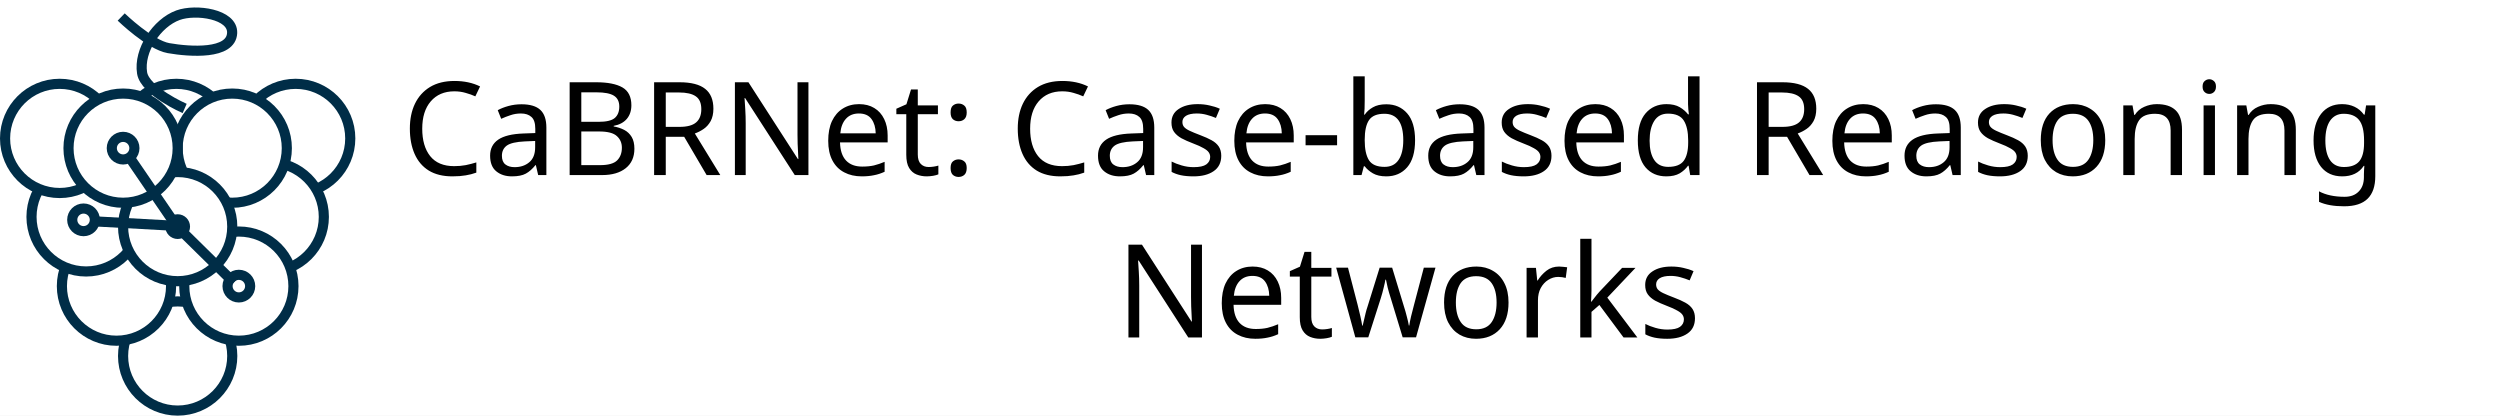
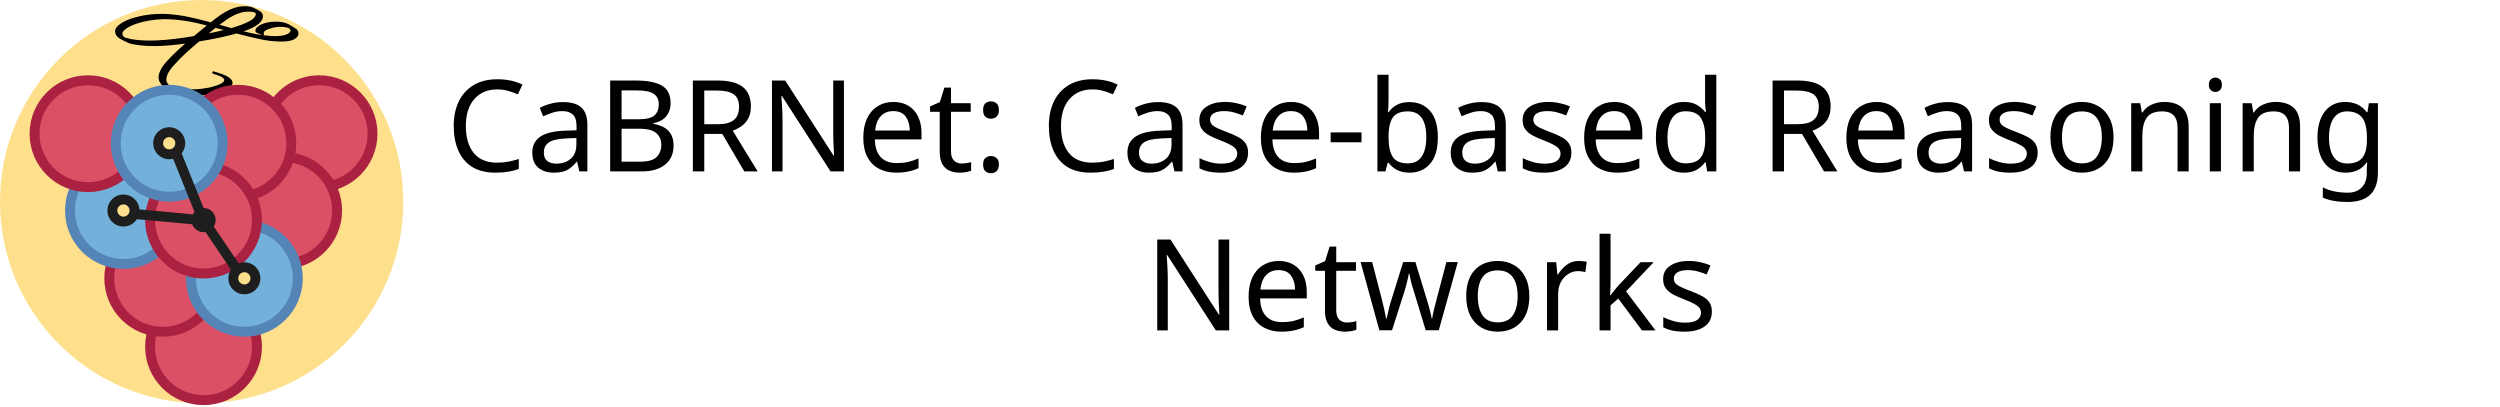
- <svg xmlns="http://www.w3.org/2000/svg" width="271.475mm" height="45.135mm" viewBox="0 0 271.475 45.135" version="1.1" id="svg1" xml:space="preserve">
+ <svg xmlns="http://www.w3.org/2000/svg" width="277.296mm" height="45.135mm" viewBox="0 0 277.296 45.135" version="1.1" id="svg1" xml:space="preserve">
  <defs id="defs1">
    <marker style="overflow:visible" id="Arrow2Mend" refX="0" refY="0" orient="auto" viewBox="0 0 6.93 5.196" markerWidth="6.93" markerHeight="5.196" preserveAspectRatio="xMidYMid">
      <path transform="scale(-0.6)" d="M 8.719,4.034 -2.207,0.016 8.719,-4.002 c -1.745,2.372 -1.735,5.617 -6e-7,8.035 z" style="fill:context-stroke;fill-rule:evenodd;stroke:context-stroke;stroke-width:0.625;stroke-linejoin:round" id="path1340" />
    </marker>
    <marker style="overflow:visible" id="marker1587" refX="0" refY="0" orient="auto">
      <path transform="scale(-0.6)" d="M 8.719,4.034 -2.207,0.016 8.719,-4.002 c -1.745,2.372 -1.735,5.617 -6e-7,8.035 z" style="fill:context-stroke;fill-rule:evenodd;stroke:context-stroke;stroke-width:0.625;stroke-linejoin:round" id="path1585" />
    </marker>
    <marker style="overflow:visible" id="marker1599" refX="0" refY="0" orient="auto">
      <path transform="scale(-0.6)" d="M 8.719,4.034 -2.207,0.016 8.719,-4.002 c -1.745,2.372 -1.735,5.617 -6e-7,8.035 z" style="fill:context-stroke;fill-rule:evenodd;stroke:context-stroke;stroke-width:0.625;stroke-linejoin:round" id="path1597" />
    </marker>
    <marker style="overflow:visible" id="Arrow2Mend-0" refX="0" refY="0" orient="auto">
      <path transform="scale(-0.6)" d="M 8.719,4.034 -2.207,0.016 8.719,-4.002 c -1.745,2.372 -1.735,5.617 -6e-7,8.035 z" style="fill:context-stroke;fill-rule:evenodd;stroke:context-stroke;stroke-width:0.625;stroke-linejoin:round" id="path1340-5" />
    </marker>
  </defs>
  <g id="layer1" transform="translate(-152.9466,-236.0126)">
-     <rect style="fill:#ffffff;fill-opacity:1;stroke:none;stroke-width:1.101;stroke-linejoin:round;stroke-dasharray:none;stroke-opacity:1" id="rect3" width="271.475" height="45.135" x="152.947" y="236.013" />
-     <circle style="fill:#ffffff;fill-opacity:1;stroke:#002d47;stroke-width:1.101;stroke-linejoin:round;stroke-dasharray:none;stroke-opacity:1" id="path1-32-89-6-4-7-1" cx="172.096" cy="251.043" r="5.928" />
-     <circle style="fill:#ffffff;fill-opacity:1;stroke:#002d47;stroke-width:1.101;stroke-linejoin:round;stroke-dasharray:none;stroke-opacity:1" id="path1-32-59-1" cx="172.24" cy="274.669" r="5.928" />
-     <circle style="fill:#ffffff;fill-opacity:1;stroke:#002d47;stroke-width:1.101;stroke-linejoin:round;stroke-dasharray:none;stroke-opacity:1" id="path1-32-22-3" cx="165.596" cy="267.083" r="5.928" />
-     <circle style="fill:#ffffff;fill-opacity:1;stroke:#002d47;stroke-width:1.101;stroke-linejoin:round;stroke-dasharray:none;stroke-opacity:1" id="path1-32-22-2-21" cx="162.296" cy="259.563" r="5.928" />
-     <circle style="fill:#ffffff;fill-opacity:1;stroke:#002d47;stroke-width:1.101;stroke-linejoin:round;stroke-dasharray:none;stroke-opacity:1" id="path1-32-22-2-2-9" cx="159.425" cy="251.043" r="5.928" />
-     <circle style="fill:#ffffff;fill-opacity:1;stroke:#002d47;stroke-width:1.101;stroke-linejoin:round;stroke-dasharray:none;stroke-opacity:1" id="path1-32-89-6-4-6-1" cx="185.054" cy="251.043" r="5.928" />
-     <circle style="fill:#ffffff;fill-opacity:1;stroke:#002d47;stroke-width:1.101;stroke-linejoin:round;stroke-dasharray:none;stroke-opacity:1" id="path1-32-89-6-49" cx="182.184" cy="259.563" r="5.928" />
-     <circle style="fill:#ffffff;fill-opacity:1;stroke:#002d47;stroke-width:1.101;stroke-linejoin:round;stroke-dasharray:none;stroke-opacity:1" id="path1-32-54-10" cx="178.884" cy="267.083" r="5.928" />
-     <circle style="fill:#ffffff;fill-opacity:1;stroke:#002d47;stroke-width:1.101;stroke-linejoin:round;stroke-dasharray:none;stroke-opacity:1" id="path1-32-89-6-4-7" cx="178.165" cy="252.101" r="5.928" />
-     <circle style="fill:#ffffff;fill-opacity:1;stroke:#002d47;stroke-width:1.101;stroke-linejoin:round;stroke-dasharray:none;stroke-opacity:1" id="path1-32-54-1-5" cx="172.24" cy="260.621" r="5.928" />
-     <circle style="fill:#ffffff;fill-opacity:1;stroke:#002d47;stroke-width:1.101;stroke-linejoin:round;stroke-dasharray:none;stroke-opacity:1" id="path1-32-54-1-8-7" cx="166.314" cy="252.101" r="5.928" />
-     <circle style="fill:#002d47;fill-opacity:1;stroke:#002d47;stroke-width:1.101;stroke-linejoin:round;stroke-dasharray:none;stroke-opacity:1" id="path1-32-89-6-4-6-6" cx="172.24" cy="260.621" r="0.793" />
-     <circle style="fill:#ffffff;fill-opacity:1;stroke:#002d47;stroke-width:1.101;stroke-linejoin:round;stroke-dasharray:none;stroke-opacity:1" id="path1-32-89-6-4-6-6-9" cx="178.884" cy="267.083" r="1.228" />
-     <circle style="fill:#ffffff;fill-opacity:1;stroke:#002d47;stroke-width:1.101;stroke-linejoin:round;stroke-dasharray:none;stroke-opacity:1" id="path1-32-89-6-4-6-6-9-9" cx="166.314" cy="252.101" r="1.228" />
-     <circle style="fill:#ffffff;fill-opacity:1;stroke:#002d47;stroke-width:1.101;stroke-linejoin:round;stroke-dasharray:none;stroke-opacity:1" id="path1-32-89-6-4-6-6-9-0" cx="162.018" cy="259.885" r="1.228" />
-     <path style="fill:#ffffff;fill-opacity:1;stroke:#002d47;stroke-width:1.101;stroke-linejoin:round;stroke-dasharray:none;stroke-opacity:1" d="m 163.234,260.051 8.108,0.447" id="path3" />
-     <path style="fill:#ffffff;fill-opacity:1;stroke:#002d47;stroke-width:1.101;stroke-linejoin:round;stroke-dasharray:none;stroke-opacity:1" d="m 166.873,252.901 5.06,7.407" id="path3-1" />
-     <path style="fill:#ffffff;fill-opacity:1;stroke:#002d47;stroke-width:1.101;stroke-linejoin:round;stroke-dasharray:none;stroke-opacity:1" d="m 172.303,260.747 6.043,5.947" id="path3-9" />
-     <path style="fill:none;fill-opacity:1;stroke:#002d47;stroke-width:1.101;stroke-linejoin:round;stroke-dasharray:none;stroke-opacity:1" d="m 166.108,237.858 c 0,0 3.119,3.026 5.138,3.381 2.332,0.41 6.811,0.716 6.909,-1.649 0.085,-2.06 -3.939,-2.631 -5.876,-1.927 -2.315,0.842 -4.294,3.843 -3.903,6.274 0.319,1.98 4.622,3.853 4.622,3.853 v 0 0" id="path4" />
-     <text xml:space="preserve" style="font-size:5.929px;font-family:Caladea;-inkscape-font-specification:'Caladea, Normal';text-align:center;text-anchor:middle;fill:none;stroke:#002d47;stroke-width:1.101;stroke-linejoin:round" x="309.727" y="255.022" id="text1">
-       <tspan id="tspan1" style="font-style:normal;font-variant:normal;font-weight:normal;font-stretch:normal;font-size:14.111px;font-family:Sans;-inkscape-font-specification:'Sans, Normal';font-variant-ligatures:normal;font-variant-caps:normal;font-variant-numeric:normal;font-variant-east-asian:normal;fill:#000000;stroke:none;stroke-width:1.101" x="309.727" y="255.022">CaBRNet: Case-based Reasoning</tspan>
-       <tspan style="font-style:normal;font-variant:normal;font-weight:normal;font-stretch:normal;font-size:14.111px;font-family:Sans;-inkscape-font-specification:'Sans, Normal';font-variant-ligatures:normal;font-variant-caps:normal;font-variant-numeric:normal;font-variant-east-asian:normal;fill:#000000;stroke:none;stroke-width:1.101" x="309.727" y="272.66" id="tspan2">Networks</tspan>
+     <rect style="fill:#ffffff;fill-opacity:1;stroke:none;stroke-width:1.101;stroke-linejoin:round;stroke-dasharray:none;stroke-opacity:1" id="rect3" width="277.296" height="45.135" x="152.947" y="236.013" />
+     <text xml:space="preserve" style="font-size:5.929px;font-family:Caladea;-inkscape-font-specification:'Caladea, Normal';text-align:center;text-anchor:middle;fill:none;stroke:#002d47;stroke-width:1.101;stroke-linejoin:round" x="315.548" y="255.022" id="text1">
+       <tspan id="tspan1" style="font-style:normal;font-variant:normal;font-weight:normal;font-stretch:normal;font-size:14.111px;font-family:Sans;-inkscape-font-specification:'Sans, Normal';font-variant-ligatures:normal;font-variant-caps:normal;font-variant-numeric:normal;font-variant-east-asian:normal;fill:#000000;stroke:none;stroke-width:1.101" x="315.548" y="255.022">CaBRNet: Case-based Reasoning</tspan>
+       <tspan style="font-style:normal;font-variant:normal;font-weight:normal;font-stretch:normal;font-size:14.111px;font-family:Sans;-inkscape-font-specification:'Sans, Normal';font-variant-ligatures:normal;font-variant-caps:normal;font-variant-numeric:normal;font-variant-east-asian:normal;fill:#000000;stroke:none;stroke-width:1.101" x="315.548" y="272.66" id="tspan2">Networks</tspan>
    </text>
+     <circle style="fill:#fedf8c;fill-opacity:1;stroke:none;stroke-width:0.265;stroke-linejoin:round" id="path1" cx="175.314" cy="258.38" r="22.367" />
+     <circle style="fill:#dc5065;fill-opacity:1;stroke:#ab2141;stroke-width:1.101;stroke-linejoin:round;stroke-dasharray:none;stroke-opacity:1" id="path1-32-59-1" cx="175.523" cy="274.469" r="5.928" />
+     <circle style="fill:#dc5065;fill-opacity:1;stroke:#ab2141;stroke-width:1.101;stroke-linejoin:round;stroke-dasharray:none;stroke-opacity:1" id="path1-32-22-3" cx="170.996" cy="266.883" r="5.928" />
+     <circle style="fill:#73b1da;fill-opacity:1;stroke:#5585b6;stroke-width:1.101;stroke-linejoin:round;stroke-dasharray:none;stroke-opacity:1" id="path1-32-22-2-21" cx="166.637" cy="259.363" r="5.928" />
+     <circle style="fill:#dc5065;fill-opacity:1;stroke:#ab2141;stroke-width:1.101;stroke-linejoin:round;stroke-dasharray:none;stroke-opacity:1" id="path1-32-22-2-2-9" cx="162.709" cy="250.843" r="5.928" />
+     <circle style="fill:#dc5065;fill-opacity:1;stroke:#ab2141;stroke-width:1.101;stroke-linejoin:round;stroke-dasharray:none;stroke-opacity:1" id="path1-32-89-6-4-6-1" cx="188.337" cy="250.843" r="5.928" />
+     <circle style="fill:#dc5065;fill-opacity:1;stroke:#ab2141;stroke-width:1.101;stroke-linejoin:round;stroke-dasharray:none;stroke-opacity:1" id="path1-32-89-6-49" cx="184.409" cy="259.363" r="5.928" />
+     <circle style="fill:#73b1da;fill-opacity:1;stroke:#5585b6;stroke-width:1.101;stroke-linejoin:round;stroke-dasharray:none;stroke-opacity:1" id="path1-32-54-10" cx="180.051" cy="266.883" r="5.928" />
+     <path style="fill:#000000;fill-opacity:1;stroke:#000000;stroke-width:0.265;stroke-linejoin:round" id="path24" d="m 182.095,239.782 c -0.018,-0.044 -0.041,-0.09 -0.038,-0.138 0.013,-0.25 0.311,-0.379 0.51,-0.485 0.445,-0.176 0.929,-0.293 1.416,-0.304 0.369,-0.008 0.456,0.022 0.815,0.079 0.073,0.025 0.617,0.188 0.666,0.289 0.038,0.078 -0.188,-0.132 -0.263,-0.082 -0.062,0.041 0.084,0.12 0.1,0.189 0.039,0.165 -0.038,0.23 -0.12,0.364 -0.068,0.053 -0.13,0.115 -0.205,0.158 -0.493,0.285 -1.228,0.318 -1.788,0.295 -0.23,-0.009 -0.458,-0.037 -0.687,-0.055 -0.676,-0.091 -0.946,-0.115 -1.631,-0.258 -0.32,-0.067 -0.637,-0.145 -0.953,-0.224 -0.986,-0.245 -1.96,-0.528 -2.937,-0.801 -1.422,-0.383 -2.846,-0.788 -4.314,-0.994 -0.252,-0.035 -0.507,-0.057 -0.76,-0.085 -1.138,-0.106 -2.285,-0.04 -3.398,0.205 -0.203,0.045 -0.403,0.102 -0.605,0.153 -0.517,0.151 -1.028,0.34 -1.472,0.634 -0.179,0.119 -0.43,0.316 -0.529,0.513 -0.043,0.085 -0.042,0.182 -0.063,0.274 0.023,0.089 0.027,0.183 0.068,0.266 0.097,0.194 0.291,0.353 0.485,0.458 0.304,0.165 0.612,0.328 0.937,0.454 0.293,0.114 0.957,0.189 1.247,0.23 1.448,0.148 2.909,0.047 4.349,-0.129 0.33,-0.04 0.659,-0.089 0.989,-0.134 1.599,-0.248 3.2,-0.521 4.764,-0.924 0.27,-0.07 0.537,-0.15 0.805,-0.225 0.606,-0.189 1.215,-0.39 1.748,-0.725 0.223,-0.14 0.435,-0.304 0.589,-0.511 0.058,-0.079 0.092,-0.17 0.138,-0.255 0.009,-0.08 0.036,-0.161 0.027,-0.241 -0.019,-0.167 -0.124,-0.314 -0.274,-0.405 -0.258,-0.156 -0.527,-0.298 -0.807,-0.419 -0.216,-0.093 -0.544,-0.099 -0.77,-0.117 -0.391,0.023 -0.546,0.013 -0.932,0.116 -0.606,0.162 -1.167,0.461 -1.675,0.801 -0.233,0.156 -0.453,0.328 -0.679,0.493 -1.325,1.043 -2.63,2.112 -3.872,3.241 -0.231,0.21 -0.455,0.425 -0.682,0.637 -0.522,0.557 -1.127,1.092 -1.452,1.782 -0.145,0.307 -0.229,0.652 -0.133,0.985 0.043,0.147 0.149,0.271 0.223,0.406 0.631,0.517 0.635,0.574 1.705,0.962 0.28,0.101 0.587,0.129 0.885,0.164 0.673,0.079 1.522,0.088 2.192,0.012 0.382,-0.043 0.755,-0.137 1.132,-0.205 0.425,-0.134 1.291,-0.321 1.628,-0.703 0.108,-0.122 0.177,-0.317 0.11,-0.463 -0.266,-0.575 -1.617,-0.874 -1.967,-1.001 0,0 0.023,0.017 0.023,0.017 v 0 c 0.351,0.12 1.069,0.278 1.28,0.657 0.07,0.126 0.024,0.309 -0.071,0.42 -0.329,0.382 -1.176,0.559 -1.595,0.689 -0.387,0.058 -0.772,0.139 -1.162,0.174 -0.657,0.059 -1.542,0.044 -2.202,-0.042 -0.295,-0.038 -0.577,-0.149 -0.874,-0.177 -0.038,-0.004 0.075,0.117 0.042,0.099 -0.167,-0.092 -0.308,-0.22 -0.462,-0.33 -0.088,-0.131 -0.209,-0.249 -0.265,-0.394 -0.129,-0.332 -0.059,-0.652 0.081,-0.968 0.307,-0.692 0.905,-1.225 1.419,-1.782 0.222,-0.215 0.439,-0.434 0.665,-0.645 0.231,-0.214 0.469,-0.42 0.706,-0.627 1.027,-0.898 2.074,-1.777 3.166,-2.607 0.227,-0.162 0.447,-0.332 0.68,-0.487 0.501,-0.333 1.055,-0.633 1.653,-0.788 0.378,-0.098 0.542,-0.086 0.923,-0.102 0.135,0.013 0.271,0.016 0.404,0.039 0.12,0.021 0.242,0.143 0.352,0.094 0.084,-0.037 -0.154,-0.197 -0.231,-0.148 -0.074,0.047 0.151,0.097 0.206,0.164 0.13,0.157 0.089,0.238 0.079,0.42 -0.043,0.081 -0.072,0.17 -0.127,0.244 -0.159,0.212 -0.363,0.35 -0.6,0.483 -0.547,0.307 -1.157,0.509 -1.758,0.703 -0.267,0.075 -0.533,0.155 -0.802,0.224 -1.558,0.403 -3.153,0.679 -4.747,0.928 -0.329,0.044 -0.658,0.093 -0.988,0.133 -1.435,0.173 -2.892,0.273 -4.335,0.118 -0.224,-0.033 -0.449,-0.056 -0.671,-0.099 -0.188,-0.036 -0.366,-0.125 -0.558,-0.137 -0.056,-0.004 0.168,0.134 0.118,0.11 -0.186,-0.088 -0.396,-0.247 -0.499,-0.422 -0.044,-0.074 -0.054,-0.162 -0.081,-0.243 0.016,-0.084 0.009,-0.175 0.047,-0.253 0.092,-0.189 0.343,-0.385 0.512,-0.496 0.44,-0.29 0.947,-0.474 1.458,-0.623 0.543,-0.136 0.68,-0.184 1.243,-0.271 0.907,-0.14 1.827,-0.161 2.742,-0.074 0.588,0.065 0.937,0.095 1.522,0.198 1.185,0.209 2.338,0.547 3.497,0.853 1.28,0.347 2.557,0.703 3.853,0.994 0.31,0.07 0.62,0.142 0.933,0.2 0.263,0.049 0.53,0.079 0.795,0.119 0.623,0.052 1.233,0.112 1.857,0.023 0.282,-0.04 0.513,-0.095 0.749,-0.241 0.081,-0.05 0.145,-0.121 0.218,-0.181 0.036,-0.072 0.094,-0.137 0.108,-0.215 0.026,-0.146 -0.053,-0.371 -0.175,-0.466 -0.097,-0.076 -0.754,-0.499 -1.028,-0.609 -0.118,-0.047 -0.243,-0.076 -0.365,-0.114 -0.134,-0.019 -0.267,-0.046 -0.402,-0.058 -0.525,-0.046 -1.135,-0.006 -1.637,0.151 -0.1,0.031 -0.195,0.075 -0.293,0.113 -0.08,0.043 -0.164,0.08 -0.24,0.127 -0.142,0.089 -0.313,0.229 -0.368,0.388 -0.019,0.055 1.6e-4,0.102 0.014,0.154 z" />
+     <circle style="fill:#dc5065;fill-opacity:1;stroke:#ab2141;stroke-width:1.101;stroke-linejoin:round;stroke-dasharray:none;stroke-opacity:1" id="path1-32-89-6-4-7" cx="179.332" cy="251.901" r="5.928" />
+     <circle style="fill:#dc5065;fill-opacity:1;stroke:#ab2141;stroke-width:1.101;stroke-linejoin:round;stroke-dasharray:none;stroke-opacity:1" id="path1-32-54-1-5" cx="175.523" cy="260.421" r="5.928" />
+     <circle style="fill:#73b1da;fill-opacity:1;stroke:#5585b6;stroke-width:1.101;stroke-linejoin:round;stroke-dasharray:none;stroke-opacity:1" id="path1-32-54-1-8-7" cx="171.714" cy="251.901" r="5.928" />
+     <circle style="fill:#1e1e1e;fill-opacity:1;stroke:#1e1e1e;stroke-width:1.101;stroke-linejoin:round;stroke-dasharray:none;stroke-opacity:1" id="path1-32-89-6-4-6-6" cx="175.523" cy="260.421" r="0.793" />
+     <circle style="fill:#fedf8c;fill-opacity:1;stroke:#1e1e1e;stroke-width:1.101;stroke-linejoin:round;stroke-dasharray:none;stroke-opacity:1" id="path1-32-89-6-4-6-6-9" cx="180.051" cy="266.883" r="1.228" />
+     <circle style="fill:#fedf8c;fill-opacity:1;stroke:#1e1e1e;stroke-width:1.101;stroke-linejoin:round;stroke-dasharray:none;stroke-opacity:1" id="path1-32-89-6-4-6-6-9-9" cx="171.714" cy="251.901" r="1.228" />
+     <circle style="fill:#fedf8c;fill-opacity:1;stroke:#1e1e1e;stroke-width:1.101;stroke-linejoin:round;stroke-dasharray:none;stroke-opacity:1" id="path1-32-89-6-4-6-6-9-0" cx="166.637" cy="259.363" r="1.228" />
+     <path style="fill:#002d47;fill-opacity:1;stroke:#1e1e1e;stroke-width:1.101;stroke-linejoin:round;stroke-dasharray:none;stroke-opacity:1" d="m 168.138,259.771 6.166,0.57" id="path3" />
+     <path style="fill:#002d47;fill-opacity:1;stroke:#1e1e1e;stroke-width:1.101;stroke-linejoin:round;stroke-dasharray:none;stroke-opacity:1" d="m 172.445,252.884 2.682,6.669" id="path3-1" />
+     <path style="fill:#002d47;fill-opacity:1;stroke:#1e1e1e;stroke-width:1.101;stroke-linejoin:round;stroke-dasharray:none;stroke-opacity:1" d="m 176.034,261.198 3.398,5.032" id="path3-9" />
  </g>
</svg>
